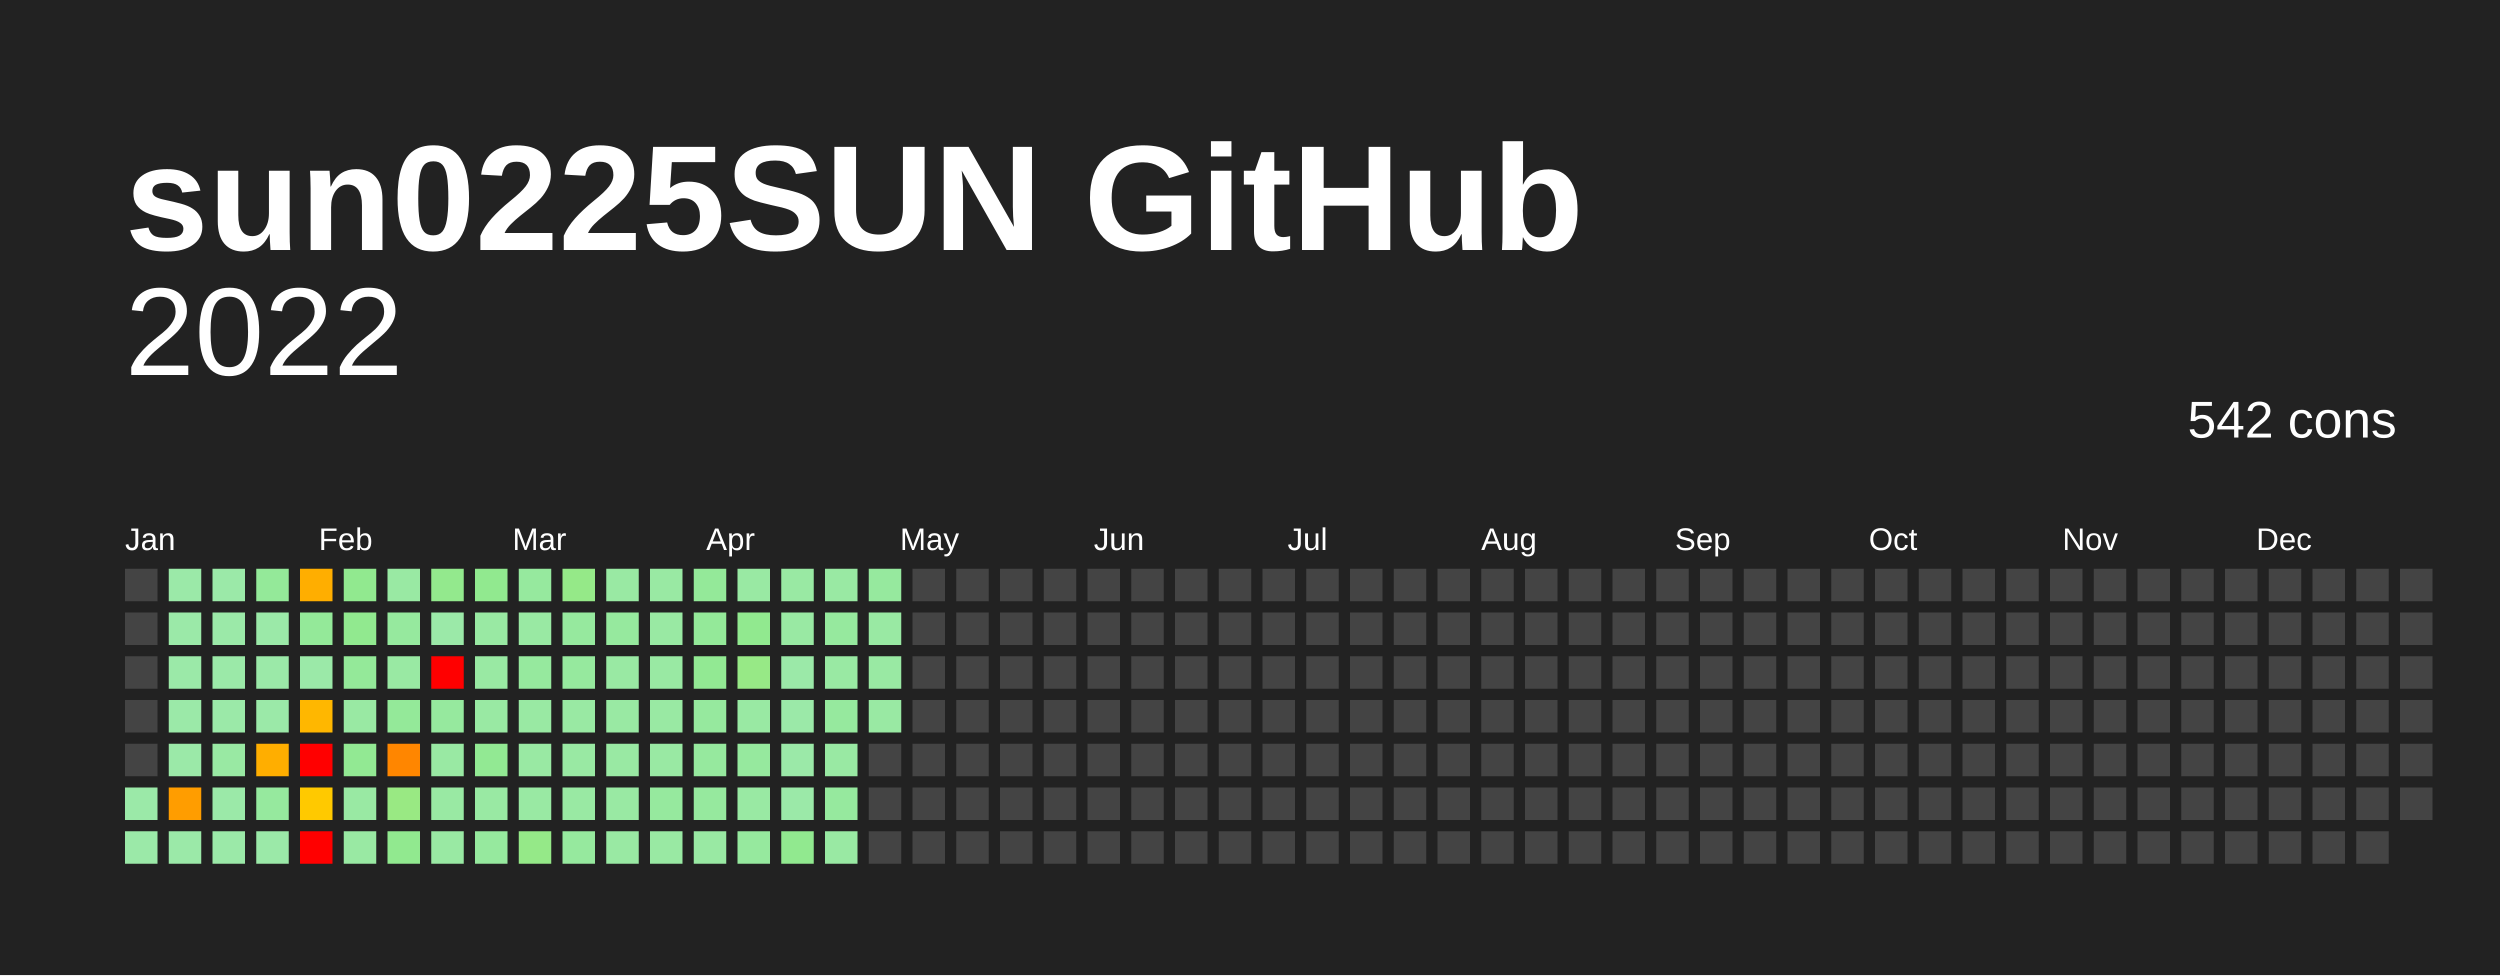
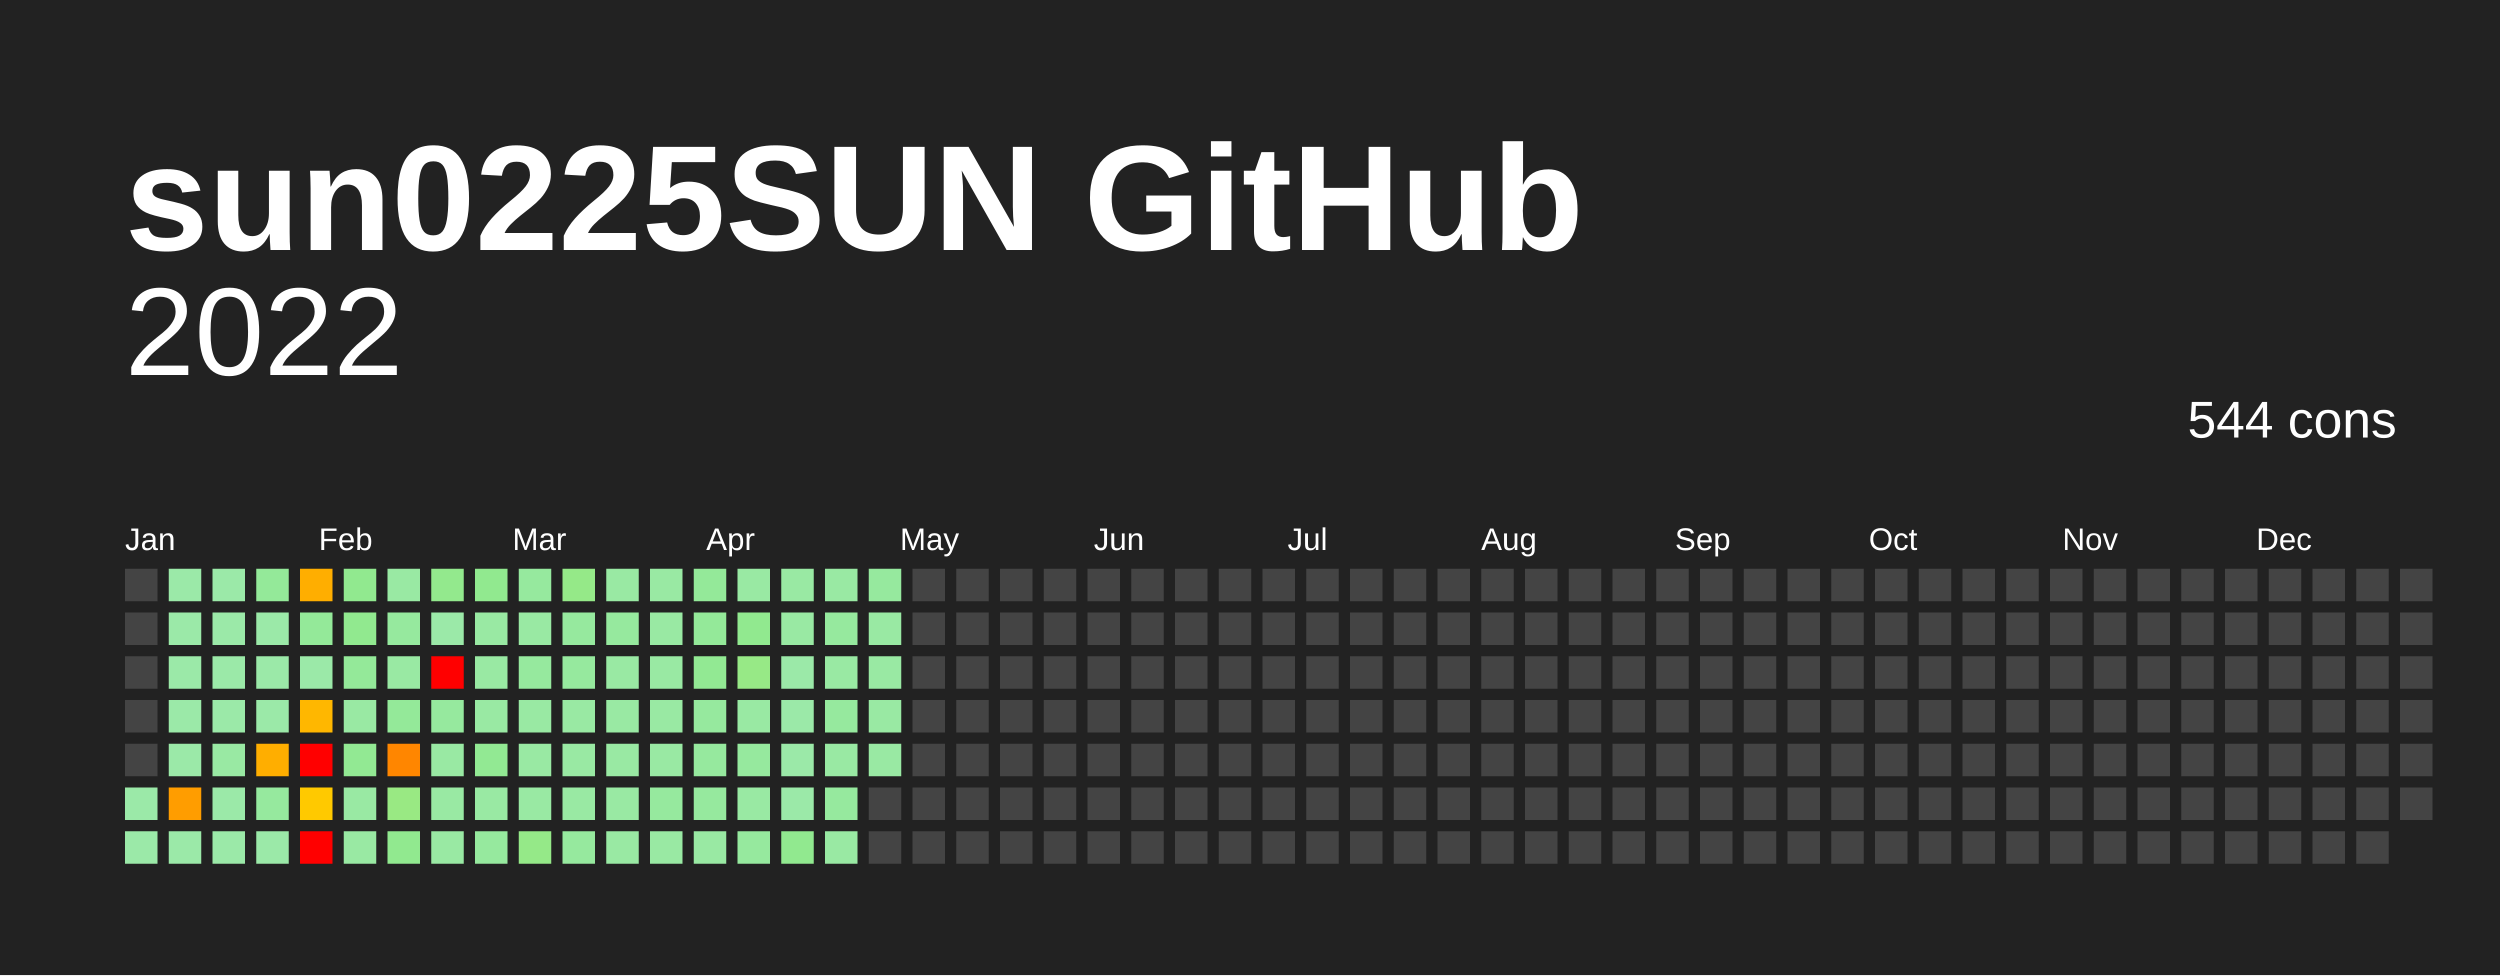
<svg xmlns="http://www.w3.org/2000/svg" baseProfile="full" height="78mm" version="1.1" viewBox="0,0,200,78" width="200mm">
  <defs />
  <rect fill="#222222" height="78" width="200" x="0" y="0" />
  <text fill="#FFFFFF" style="font-size:12px; font-family:Arial; font-weight:bold;" x="10" y="20">sun0225SUN GitHub</text>
  <text alignment-baseline="hanging" fill="#FFFFFF" style="font-size:10.0px; font-family:Arial;" x="10" y="30">2022</text>
-   <text alignment-baseline="hanging" fill="#FFFFFF" style="font-size:4.125px; font-family:Arial;" x="175" y="35">542 cons</text>
+   <text alignment-baseline="hanging" fill="#FFFFFF" style="font-size:4.125px; font-family:Arial;" x="175" y="35">544 cons</text>
  <text fill="#FFFFFF" style="font-size:2.5px; font-family:Arial" x="10.0" y="44">Jan</text>
  <text fill="#FFFFFF" style="font-size:2.5px; font-family:Arial" x="25.5" y="44">Feb</text>
  <text fill="#FFFFFF" style="font-size:2.5px; font-family:Arial" x="41.0" y="44">Mar</text>
  <text fill="#FFFFFF" style="font-size:2.5px; font-family:Arial" x="56.5" y="44">Apr</text>
  <text fill="#FFFFFF" style="font-size:2.5px; font-family:Arial" x="72.0" y="44">May</text>
  <text fill="#FFFFFF" style="font-size:2.5px; font-family:Arial" x="87.5" y="44">Jun</text>
  <text fill="#FFFFFF" style="font-size:2.5px; font-family:Arial" x="103.0" y="44">Jul</text>
  <text fill="#FFFFFF" style="font-size:2.5px; font-family:Arial" x="118.5" y="44">Aug</text>
  <text fill="#FFFFFF" style="font-size:2.5px; font-family:Arial" x="134.0" y="44">Sep</text>
  <text fill="#FFFFFF" style="font-size:2.5px; font-family:Arial" x="149.5" y="44">Oct</text>
  <text fill="#FFFFFF" style="font-size:2.5px; font-family:Arial" x="165.0" y="44">Nov</text>
  <text fill="#FFFFFF" style="font-size:2.5px; font-family:Arial" x="180.5" y="44">Dec</text>
  <rect fill="#444444" height="2.6" width="2.6" x="10.0" y="45.5" />
  <rect fill="#444444" height="2.6" width="2.6" x="10.0" y="49.0" />
  <rect fill="#444444" height="2.6" width="2.6" x="10.0" y="52.5" />
  <rect fill="#444444" height="2.6" width="2.6" x="10.0" y="56.0" />
  <rect fill="#444444" height="2.6" width="2.6" x="10.0" y="59.5" />
  <rect fill="#9be9a8" height="2.6" width="2.6" x="10.0" y="63.0" />
  <rect fill="#9be9a8" height="2.6" width="2.6" x="10.0" y="66.5" />
  <rect fill="#9be9a8" height="2.6" width="2.6" x="13.5" y="45.5" />
  <rect fill="#9be9a8" height="2.6" width="2.6" x="13.5" y="49.0" />
  <rect fill="#9be9a8" height="2.6" width="2.6" x="13.5" y="52.5" />
  <rect fill="#9be9a8" height="2.6" width="2.6" x="13.5" y="56.0" />
  <rect fill="#9be9a8" height="2.6" width="2.6" x="13.5" y="59.5" />
  <rect fill="#ff9d00" height="2.6" width="2.6" x="13.5" y="63.0" />
  <rect fill="#9be9a8" height="2.6" width="2.6" x="13.5" y="66.5" />
  <rect fill="#9be9a8" height="2.6" width="2.6" x="17.0" y="45.5" />
  <rect fill="#9be9a8" height="2.6" width="2.6" x="17.0" y="49.0" />
  <rect fill="#9be9a8" height="2.6" width="2.6" x="17.0" y="52.5" />
  <rect fill="#9be9a8" height="2.6" width="2.6" x="17.0" y="56.0" />
  <rect fill="#99e9a3" height="2.6" width="2.6" x="17.0" y="59.5" />
  <rect fill="#9be9a8" height="2.6" width="2.6" x="17.0" y="63.0" />
  <rect fill="#9be9a8" height="2.6" width="2.6" x="17.0" y="66.5" />
  <rect fill="#94e999" height="2.6" width="2.6" x="20.5" y="45.5" />
  <rect fill="#9be9a8" height="2.6" width="2.6" x="20.5" y="49.0" />
  <rect fill="#9be9a8" height="2.6" width="2.6" x="20.5" y="52.5" />
  <rect fill="#9be9a8" height="2.6" width="2.6" x="20.5" y="56.0" />
  <rect fill="#ffae00" height="2.6" width="2.6" x="20.5" y="59.5" />
  <rect fill="#96e99e" height="2.6" width="2.6" x="20.5" y="63.0" />
  <rect fill="#9be9a8" height="2.6" width="2.6" x="20.5" y="66.5" />
  <rect fill="#ffae00" height="2.6" width="2.6" x="24.0" y="45.5" />
  <rect fill="#94e999" height="2.6" width="2.6" x="24.0" y="49.0" />
  <rect fill="#9be9a8" height="2.6" width="2.6" x="24.0" y="52.5" />
  <rect fill="#ffb700" height="2.6" width="2.6" x="24.0" y="56.0" />
  <rect fill="red" height="2.6" width="2.6" x="24.0" y="59.5" />
  <rect fill="#ffc900" height="2.6" width="2.6" x="24.0" y="63.0" />
  <rect fill="red" height="2.6" width="2.6" x="24.0" y="66.5" />
  <rect fill="#91e98f" height="2.6" width="2.6" x="27.5" y="45.5" />
  <rect fill="#91e98f" height="2.6" width="2.6" x="27.5" y="49.0" />
  <rect fill="#94e999" height="2.6" width="2.6" x="27.5" y="52.5" />
  <rect fill="#99e9a3" height="2.6" width="2.6" x="27.5" y="56.0" />
  <rect fill="#92e993" height="2.6" width="2.6" x="27.5" y="59.5" />
  <rect fill="#99e9a3" height="2.6" width="2.6" x="27.5" y="63.0" />
  <rect fill="#99e9a3" height="2.6" width="2.6" x="27.5" y="66.5" />
  <rect fill="#99e9a3" height="2.6" width="2.6" x="31.0" y="45.5" />
  <rect fill="#96e99e" height="2.6" width="2.6" x="31.0" y="49.0" />
  <rect fill="#99e9a3" height="2.6" width="2.6" x="31.0" y="52.5" />
  <rect fill="#94e999" height="2.6" width="2.6" x="31.0" y="56.0" />
  <rect fill="#ff8600" height="2.6" width="2.6" x="31.0" y="59.5" />
  <rect fill="#99e983" height="2.6" width="2.6" x="31.0" y="63.0" />
  <rect fill="#91e98f" height="2.6" width="2.6" x="31.0" y="66.5" />
  <rect fill="#93e98d" height="2.6" width="2.6" x="34.5" y="45.5" />
  <rect fill="#9be9a8" height="2.6" width="2.6" x="34.5" y="49.0" />
  <rect fill="red" height="2.6" width="2.6" x="34.5" y="52.5" />
  <rect fill="#96e99e" height="2.6" width="2.6" x="34.5" y="56.0" />
  <rect fill="#99e9a3" height="2.6" width="2.6" x="34.5" y="59.5" />
  <rect fill="#99e9a3" height="2.6" width="2.6" x="34.5" y="63.0" />
  <rect fill="#99e9a3" height="2.6" width="2.6" x="34.5" y="66.5" />
  <rect fill="#91e98f" height="2.6" width="2.6" x="38.0" y="45.5" />
  <rect fill="#99e9a3" height="2.6" width="2.6" x="38.0" y="49.0" />
  <rect fill="#99e9a3" height="2.6" width="2.6" x="38.0" y="52.5" />
  <rect fill="#99e9a3" height="2.6" width="2.6" x="38.0" y="56.0" />
  <rect fill="#92e993" height="2.6" width="2.6" x="38.0" y="59.5" />
  <rect fill="#99e9a3" height="2.6" width="2.6" x="38.0" y="63.0" />
  <rect fill="#96e99e" height="2.6" width="2.6" x="38.0" y="66.5" />
  <rect fill="#96e99e" height="2.6" width="2.6" x="41.5" y="45.5" />
  <rect fill="#99e9a3" height="2.6" width="2.6" x="41.5" y="49.0" />
  <rect fill="#96e99e" height="2.6" width="2.6" x="41.5" y="52.5" />
  <rect fill="#99e9a3" height="2.6" width="2.6" x="41.5" y="56.0" />
  <rect fill="#99e9a3" height="2.6" width="2.6" x="41.5" y="59.5" />
  <rect fill="#99e9a3" height="2.6" width="2.6" x="41.5" y="63.0" />
  <rect fill="#95e988" height="2.6" width="2.6" x="41.5" y="66.5" />
  <rect fill="#95e988" height="2.6" width="2.6" x="45.0" y="45.5" />
  <rect fill="#96e99e" height="2.6" width="2.6" x="45.0" y="49.0" />
  <rect fill="#96e99e" height="2.6" width="2.6" x="45.0" y="52.5" />
  <rect fill="#99e9a3" height="2.6" width="2.6" x="45.0" y="56.0" />
  <rect fill="#99e9a3" height="2.6" width="2.6" x="45.0" y="59.5" />
  <rect fill="#99e9a3" height="2.6" width="2.6" x="45.0" y="63.0" />
  <rect fill="#96e99e" height="2.6" width="2.6" x="45.0" y="66.5" />
  <rect fill="#99e9a3" height="2.6" width="2.6" x="48.5" y="45.5" />
  <rect fill="#96e99e" height="2.6" width="2.6" x="48.5" y="49.0" />
  <rect fill="#99e9a3" height="2.6" width="2.6" x="48.5" y="52.5" />
  <rect fill="#99e9a3" height="2.6" width="2.6" x="48.5" y="56.0" />
  <rect fill="#99e9a3" height="2.6" width="2.6" x="48.5" y="59.5" />
  <rect fill="#99e9a3" height="2.6" width="2.6" x="48.5" y="63.0" />
  <rect fill="#99e9a3" height="2.6" width="2.6" x="48.5" y="66.5" />
  <rect fill="#99e9a3" height="2.6" width="2.6" x="52.0" y="45.5" />
  <rect fill="#99e9a3" height="2.6" width="2.6" x="52.0" y="49.0" />
  <rect fill="#99e9a3" height="2.6" width="2.6" x="52.0" y="52.5" />
  <rect fill="#99e9a3" height="2.6" width="2.6" x="52.0" y="56.0" />
  <rect fill="#99e9a3" height="2.6" width="2.6" x="52.0" y="59.5" />
  <rect fill="#96e99e" height="2.6" width="2.6" x="52.0" y="63.0" />
  <rect fill="#99e9a3" height="2.6" width="2.6" x="52.0" y="66.5" />
  <rect fill="#94e999" height="2.6" width="2.6" x="55.5" y="45.5" />
  <rect fill="#94e999" height="2.6" width="2.6" x="55.5" y="49.0" />
  <rect fill="#92e993" height="2.6" width="2.6" x="55.5" y="52.5" />
  <rect fill="#96e99e" height="2.6" width="2.6" x="55.5" y="56.0" />
  <rect fill="#96e99e" height="2.6" width="2.6" x="55.5" y="59.5" />
  <rect fill="#96e99e" height="2.6" width="2.6" x="55.5" y="63.0" />
  <rect fill="#99e9a3" height="2.6" width="2.6" x="55.5" y="66.5" />
  <rect fill="#99e9a3" height="2.6" width="2.6" x="59.0" y="45.5" />
  <rect fill="#91e98f" height="2.6" width="2.6" x="59.0" y="49.0" />
  <rect fill="#97e986" height="2.6" width="2.6" x="59.0" y="52.5" />
  <rect fill="#99e9a3" height="2.6" width="2.6" x="59.0" y="56.0" />
  <rect fill="#96e99e" height="2.6" width="2.6" x="59.0" y="59.5" />
  <rect fill="#99e9a3" height="2.6" width="2.6" x="59.0" y="63.0" />
  <rect fill="#96e99e" height="2.6" width="2.6" x="59.0" y="66.5" />
  <rect fill="#99e9a3" height="2.6" width="2.6" x="62.5" y="45.5" />
  <rect fill="#99e9a3" height="2.6" width="2.6" x="62.5" y="49.0" />
  <rect fill="#9be9a8" height="2.6" width="2.6" x="62.5" y="52.5" />
  <rect fill="#9be9a8" height="2.6" width="2.6" x="62.5" y="56.0" />
  <rect fill="#9be9a8" height="2.6" width="2.6" x="62.5" y="59.5" />
  <rect fill="#9be9a8" height="2.6" width="2.6" x="62.5" y="63.0" />
  <rect fill="#91e98f" height="2.6" width="2.6" x="62.5" y="66.5" />
  <rect fill="#99e9a3" height="2.6" width="2.6" x="66.0" y="45.5" />
  <rect fill="#96e99e" height="2.6" width="2.6" x="66.0" y="49.0" />
  <rect fill="#99e9a3" height="2.6" width="2.6" x="66.0" y="52.5" />
  <rect fill="#96e99e" height="2.6" width="2.6" x="66.0" y="56.0" />
  <rect fill="#99e9a3" height="2.6" width="2.6" x="66.0" y="59.5" />
  <rect fill="#96e99e" height="2.6" width="2.6" x="66.0" y="63.0" />
  <rect fill="#99e9a3" height="2.6" width="2.6" x="66.0" y="66.5" />
  <rect fill="#96e99e" height="2.6" width="2.6" x="69.5" y="45.5" />
  <rect fill="#99e9a3" height="2.6" width="2.6" x="69.5" y="49.0" />
  <rect fill="#99e9a3" height="2.6" width="2.6" x="69.5" y="52.5" />
  <rect fill="#99e9a3" height="2.6" width="2.6" x="69.5" y="56.0" />
-   <rect fill="#444444" height="2.6" width="2.6" x="69.5" y="59.5" />
+   <rect fill="#99e9a3" height="2.6" width="2.6" x="69.5" y="59.5" />
  <rect fill="#444444" height="2.6" width="2.6" x="69.5" y="63.0" />
  <rect fill="#444444" height="2.6" width="2.6" x="69.5" y="66.5" />
  <rect fill="#444444" height="2.6" width="2.6" x="73.0" y="45.5" />
  <rect fill="#444444" height="2.6" width="2.6" x="73.0" y="49.0" />
  <rect fill="#444444" height="2.6" width="2.6" x="73.0" y="52.5" />
  <rect fill="#444444" height="2.6" width="2.6" x="73.0" y="56.0" />
  <rect fill="#444444" height="2.6" width="2.6" x="73.0" y="59.5" />
  <rect fill="#444444" height="2.6" width="2.6" x="73.0" y="63.0" />
  <rect fill="#444444" height="2.6" width="2.6" x="73.0" y="66.5" />
  <rect fill="#444444" height="2.6" width="2.6" x="76.5" y="45.5" />
  <rect fill="#444444" height="2.6" width="2.6" x="76.5" y="49.0" />
  <rect fill="#444444" height="2.6" width="2.6" x="76.5" y="52.5" />
  <rect fill="#444444" height="2.6" width="2.6" x="76.5" y="56.0" />
  <rect fill="#444444" height="2.6" width="2.6" x="76.5" y="59.5" />
  <rect fill="#444444" height="2.6" width="2.6" x="76.5" y="63.0" />
  <rect fill="#444444" height="2.6" width="2.6" x="76.5" y="66.5" />
  <rect fill="#444444" height="2.6" width="2.6" x="80.0" y="45.5" />
  <rect fill="#444444" height="2.6" width="2.6" x="80.0" y="49.0" />
  <rect fill="#444444" height="2.6" width="2.6" x="80.0" y="52.5" />
  <rect fill="#444444" height="2.6" width="2.6" x="80.0" y="56.0" />
  <rect fill="#444444" height="2.6" width="2.6" x="80.0" y="59.5" />
  <rect fill="#444444" height="2.6" width="2.6" x="80.0" y="63.0" />
  <rect fill="#444444" height="2.6" width="2.6" x="80.0" y="66.5" />
  <rect fill="#444444" height="2.6" width="2.6" x="83.5" y="45.5" />
  <rect fill="#444444" height="2.6" width="2.6" x="83.5" y="49.0" />
  <rect fill="#444444" height="2.6" width="2.6" x="83.5" y="52.5" />
  <rect fill="#444444" height="2.6" width="2.6" x="83.5" y="56.0" />
  <rect fill="#444444" height="2.6" width="2.6" x="83.5" y="59.5" />
  <rect fill="#444444" height="2.6" width="2.6" x="83.5" y="63.0" />
  <rect fill="#444444" height="2.6" width="2.6" x="83.5" y="66.5" />
  <rect fill="#444444" height="2.6" width="2.6" x="87.0" y="45.5" />
  <rect fill="#444444" height="2.6" width="2.6" x="87.0" y="49.0" />
  <rect fill="#444444" height="2.6" width="2.6" x="87.0" y="52.5" />
  <rect fill="#444444" height="2.6" width="2.6" x="87.0" y="56.0" />
  <rect fill="#444444" height="2.6" width="2.6" x="87.0" y="59.5" />
  <rect fill="#444444" height="2.6" width="2.6" x="87.0" y="63.0" />
  <rect fill="#444444" height="2.6" width="2.6" x="87.0" y="66.5" />
  <rect fill="#444444" height="2.6" width="2.6" x="90.5" y="45.5" />
  <rect fill="#444444" height="2.6" width="2.6" x="90.5" y="49.0" />
  <rect fill="#444444" height="2.6" width="2.6" x="90.5" y="52.5" />
  <rect fill="#444444" height="2.6" width="2.6" x="90.5" y="56.0" />
  <rect fill="#444444" height="2.6" width="2.6" x="90.5" y="59.5" />
  <rect fill="#444444" height="2.6" width="2.6" x="90.5" y="63.0" />
  <rect fill="#444444" height="2.6" width="2.6" x="90.5" y="66.5" />
  <rect fill="#444444" height="2.6" width="2.6" x="94.0" y="45.5" />
  <rect fill="#444444" height="2.6" width="2.6" x="94.0" y="49.0" />
  <rect fill="#444444" height="2.6" width="2.6" x="94.0" y="52.5" />
  <rect fill="#444444" height="2.6" width="2.6" x="94.0" y="56.0" />
  <rect fill="#444444" height="2.6" width="2.6" x="94.0" y="59.5" />
  <rect fill="#444444" height="2.6" width="2.6" x="94.0" y="63.0" />
  <rect fill="#444444" height="2.6" width="2.6" x="94.0" y="66.5" />
  <rect fill="#444444" height="2.6" width="2.6" x="97.5" y="45.5" />
  <rect fill="#444444" height="2.6" width="2.6" x="97.5" y="49.0" />
  <rect fill="#444444" height="2.6" width="2.6" x="97.5" y="52.5" />
  <rect fill="#444444" height="2.6" width="2.6" x="97.5" y="56.0" />
  <rect fill="#444444" height="2.6" width="2.6" x="97.5" y="59.5" />
  <rect fill="#444444" height="2.6" width="2.6" x="97.5" y="63.0" />
  <rect fill="#444444" height="2.6" width="2.6" x="97.5" y="66.5" />
  <rect fill="#444444" height="2.6" width="2.6" x="101.0" y="45.5" />
  <rect fill="#444444" height="2.6" width="2.6" x="101.0" y="49.0" />
  <rect fill="#444444" height="2.6" width="2.6" x="101.0" y="52.5" />
  <rect fill="#444444" height="2.6" width="2.6" x="101.0" y="56.0" />
  <rect fill="#444444" height="2.6" width="2.6" x="101.0" y="59.5" />
  <rect fill="#444444" height="2.6" width="2.6" x="101.0" y="63.0" />
  <rect fill="#444444" height="2.6" width="2.6" x="101.0" y="66.5" />
  <rect fill="#444444" height="2.6" width="2.6" x="104.5" y="45.5" />
  <rect fill="#444444" height="2.6" width="2.6" x="104.5" y="49.0" />
  <rect fill="#444444" height="2.6" width="2.6" x="104.5" y="52.5" />
  <rect fill="#444444" height="2.6" width="2.6" x="104.5" y="56.0" />
  <rect fill="#444444" height="2.6" width="2.6" x="104.5" y="59.5" />
  <rect fill="#444444" height="2.6" width="2.6" x="104.5" y="63.0" />
  <rect fill="#444444" height="2.6" width="2.6" x="104.5" y="66.5" />
  <rect fill="#444444" height="2.6" width="2.6" x="108.0" y="45.5" />
  <rect fill="#444444" height="2.6" width="2.6" x="108.0" y="49.0" />
  <rect fill="#444444" height="2.6" width="2.6" x="108.0" y="52.5" />
  <rect fill="#444444" height="2.6" width="2.6" x="108.0" y="56.0" />
  <rect fill="#444444" height="2.6" width="2.6" x="108.0" y="59.5" />
  <rect fill="#444444" height="2.6" width="2.6" x="108.0" y="63.0" />
  <rect fill="#444444" height="2.6" width="2.6" x="108.0" y="66.5" />
  <rect fill="#444444" height="2.6" width="2.6" x="111.5" y="45.5" />
  <rect fill="#444444" height="2.6" width="2.6" x="111.5" y="49.0" />
  <rect fill="#444444" height="2.6" width="2.6" x="111.5" y="52.5" />
  <rect fill="#444444" height="2.6" width="2.6" x="111.5" y="56.0" />
  <rect fill="#444444" height="2.6" width="2.6" x="111.5" y="59.5" />
  <rect fill="#444444" height="2.6" width="2.6" x="111.5" y="63.0" />
  <rect fill="#444444" height="2.6" width="2.6" x="111.5" y="66.5" />
  <rect fill="#444444" height="2.6" width="2.6" x="115.0" y="45.5" />
  <rect fill="#444444" height="2.6" width="2.6" x="115.0" y="49.0" />
  <rect fill="#444444" height="2.6" width="2.6" x="115.0" y="52.5" />
  <rect fill="#444444" height="2.6" width="2.6" x="115.0" y="56.0" />
  <rect fill="#444444" height="2.6" width="2.6" x="115.0" y="59.5" />
  <rect fill="#444444" height="2.6" width="2.6" x="115.0" y="63.0" />
  <rect fill="#444444" height="2.6" width="2.6" x="115.0" y="66.5" />
  <rect fill="#444444" height="2.6" width="2.6" x="118.5" y="45.5" />
  <rect fill="#444444" height="2.6" width="2.6" x="118.5" y="49.0" />
  <rect fill="#444444" height="2.6" width="2.6" x="118.5" y="52.5" />
  <rect fill="#444444" height="2.6" width="2.6" x="118.5" y="56.0" />
  <rect fill="#444444" height="2.6" width="2.6" x="118.5" y="59.5" />
  <rect fill="#444444" height="2.6" width="2.6" x="118.5" y="63.0" />
  <rect fill="#444444" height="2.6" width="2.6" x="118.5" y="66.5" />
  <rect fill="#444444" height="2.6" width="2.6" x="122.0" y="45.5" />
  <rect fill="#444444" height="2.6" width="2.6" x="122.0" y="49.0" />
  <rect fill="#444444" height="2.6" width="2.6" x="122.0" y="52.5" />
  <rect fill="#444444" height="2.6" width="2.6" x="122.0" y="56.0" />
  <rect fill="#444444" height="2.6" width="2.6" x="122.0" y="59.5" />
  <rect fill="#444444" height="2.6" width="2.6" x="122.0" y="63.0" />
  <rect fill="#444444" height="2.6" width="2.6" x="122.0" y="66.5" />
  <rect fill="#444444" height="2.6" width="2.6" x="125.5" y="45.5" />
  <rect fill="#444444" height="2.6" width="2.6" x="125.5" y="49.0" />
  <rect fill="#444444" height="2.6" width="2.6" x="125.5" y="52.5" />
  <rect fill="#444444" height="2.6" width="2.6" x="125.5" y="56.0" />
  <rect fill="#444444" height="2.6" width="2.6" x="125.5" y="59.5" />
  <rect fill="#444444" height="2.6" width="2.6" x="125.5" y="63.0" />
  <rect fill="#444444" height="2.6" width="2.6" x="125.5" y="66.5" />
  <rect fill="#444444" height="2.6" width="2.6" x="129.0" y="45.5" />
  <rect fill="#444444" height="2.6" width="2.6" x="129.0" y="49.0" />
  <rect fill="#444444" height="2.6" width="2.6" x="129.0" y="52.5" />
  <rect fill="#444444" height="2.6" width="2.6" x="129.0" y="56.0" />
  <rect fill="#444444" height="2.6" width="2.6" x="129.0" y="59.5" />
  <rect fill="#444444" height="2.6" width="2.6" x="129.0" y="63.0" />
  <rect fill="#444444" height="2.6" width="2.6" x="129.0" y="66.5" />
  <rect fill="#444444" height="2.6" width="2.6" x="132.5" y="45.5" />
  <rect fill="#444444" height="2.6" width="2.6" x="132.5" y="49.0" />
  <rect fill="#444444" height="2.6" width="2.6" x="132.5" y="52.5" />
  <rect fill="#444444" height="2.6" width="2.6" x="132.5" y="56.0" />
  <rect fill="#444444" height="2.6" width="2.6" x="132.5" y="59.5" />
  <rect fill="#444444" height="2.6" width="2.6" x="132.5" y="63.0" />
  <rect fill="#444444" height="2.6" width="2.6" x="132.5" y="66.5" />
  <rect fill="#444444" height="2.6" width="2.6" x="136.0" y="45.5" />
  <rect fill="#444444" height="2.6" width="2.6" x="136.0" y="49.0" />
  <rect fill="#444444" height="2.6" width="2.6" x="136.0" y="52.5" />
  <rect fill="#444444" height="2.6" width="2.6" x="136.0" y="56.0" />
  <rect fill="#444444" height="2.6" width="2.6" x="136.0" y="59.5" />
  <rect fill="#444444" height="2.6" width="2.6" x="136.0" y="63.0" />
  <rect fill="#444444" height="2.6" width="2.6" x="136.0" y="66.5" />
  <rect fill="#444444" height="2.6" width="2.6" x="139.5" y="45.5" />
  <rect fill="#444444" height="2.6" width="2.6" x="139.5" y="49.0" />
  <rect fill="#444444" height="2.6" width="2.6" x="139.5" y="52.5" />
  <rect fill="#444444" height="2.6" width="2.6" x="139.5" y="56.0" />
  <rect fill="#444444" height="2.6" width="2.6" x="139.5" y="59.5" />
  <rect fill="#444444" height="2.6" width="2.6" x="139.5" y="63.0" />
  <rect fill="#444444" height="2.6" width="2.6" x="139.5" y="66.5" />
  <rect fill="#444444" height="2.6" width="2.6" x="143.0" y="45.5" />
  <rect fill="#444444" height="2.6" width="2.6" x="143.0" y="49.0" />
  <rect fill="#444444" height="2.6" width="2.6" x="143.0" y="52.5" />
  <rect fill="#444444" height="2.6" width="2.6" x="143.0" y="56.0" />
  <rect fill="#444444" height="2.6" width="2.6" x="143.0" y="59.5" />
  <rect fill="#444444" height="2.6" width="2.6" x="143.0" y="63.0" />
  <rect fill="#444444" height="2.6" width="2.6" x="143.0" y="66.5" />
  <rect fill="#444444" height="2.6" width="2.6" x="146.5" y="45.5" />
  <rect fill="#444444" height="2.6" width="2.6" x="146.5" y="49.0" />
  <rect fill="#444444" height="2.6" width="2.6" x="146.5" y="52.5" />
  <rect fill="#444444" height="2.6" width="2.6" x="146.5" y="56.0" />
  <rect fill="#444444" height="2.6" width="2.6" x="146.5" y="59.5" />
  <rect fill="#444444" height="2.6" width="2.6" x="146.5" y="63.0" />
  <rect fill="#444444" height="2.6" width="2.6" x="146.5" y="66.5" />
  <rect fill="#444444" height="2.6" width="2.6" x="150.0" y="45.5" />
  <rect fill="#444444" height="2.6" width="2.6" x="150.0" y="49.0" />
  <rect fill="#444444" height="2.6" width="2.6" x="150.0" y="52.5" />
  <rect fill="#444444" height="2.6" width="2.6" x="150.0" y="56.0" />
  <rect fill="#444444" height="2.6" width="2.6" x="150.0" y="59.5" />
  <rect fill="#444444" height="2.6" width="2.6" x="150.0" y="63.0" />
  <rect fill="#444444" height="2.6" width="2.6" x="150.0" y="66.5" />
  <rect fill="#444444" height="2.6" width="2.6" x="153.5" y="45.5" />
  <rect fill="#444444" height="2.6" width="2.6" x="153.5" y="49.0" />
  <rect fill="#444444" height="2.6" width="2.6" x="153.5" y="52.5" />
  <rect fill="#444444" height="2.6" width="2.6" x="153.5" y="56.0" />
  <rect fill="#444444" height="2.6" width="2.6" x="153.5" y="59.5" />
  <rect fill="#444444" height="2.6" width="2.6" x="153.5" y="63.0" />
  <rect fill="#444444" height="2.6" width="2.6" x="153.5" y="66.5" />
  <rect fill="#444444" height="2.6" width="2.6" x="157.0" y="45.5" />
  <rect fill="#444444" height="2.6" width="2.6" x="157.0" y="49.0" />
  <rect fill="#444444" height="2.6" width="2.6" x="157.0" y="52.5" />
  <rect fill="#444444" height="2.6" width="2.6" x="157.0" y="56.0" />
  <rect fill="#444444" height="2.6" width="2.6" x="157.0" y="59.5" />
  <rect fill="#444444" height="2.6" width="2.6" x="157.0" y="63.0" />
  <rect fill="#444444" height="2.6" width="2.6" x="157.0" y="66.5" />
  <rect fill="#444444" height="2.6" width="2.6" x="160.5" y="45.5" />
  <rect fill="#444444" height="2.6" width="2.6" x="160.5" y="49.0" />
  <rect fill="#444444" height="2.6" width="2.6" x="160.5" y="52.5" />
  <rect fill="#444444" height="2.6" width="2.6" x="160.5" y="56.0" />
  <rect fill="#444444" height="2.6" width="2.6" x="160.5" y="59.5" />
  <rect fill="#444444" height="2.6" width="2.6" x="160.5" y="63.0" />
  <rect fill="#444444" height="2.6" width="2.6" x="160.5" y="66.5" />
  <rect fill="#444444" height="2.6" width="2.6" x="164.0" y="45.5" />
  <rect fill="#444444" height="2.6" width="2.6" x="164.0" y="49.0" />
  <rect fill="#444444" height="2.6" width="2.6" x="164.0" y="52.5" />
  <rect fill="#444444" height="2.6" width="2.6" x="164.0" y="56.0" />
  <rect fill="#444444" height="2.6" width="2.6" x="164.0" y="59.5" />
  <rect fill="#444444" height="2.6" width="2.6" x="164.0" y="63.0" />
  <rect fill="#444444" height="2.6" width="2.6" x="164.0" y="66.5" />
  <rect fill="#444444" height="2.6" width="2.6" x="167.5" y="45.5" />
  <rect fill="#444444" height="2.6" width="2.6" x="167.5" y="49.0" />
  <rect fill="#444444" height="2.6" width="2.6" x="167.5" y="52.5" />
  <rect fill="#444444" height="2.6" width="2.6" x="167.5" y="56.0" />
  <rect fill="#444444" height="2.6" width="2.6" x="167.5" y="59.5" />
  <rect fill="#444444" height="2.6" width="2.6" x="167.5" y="63.0" />
  <rect fill="#444444" height="2.6" width="2.6" x="167.5" y="66.5" />
  <rect fill="#444444" height="2.6" width="2.6" x="171.0" y="45.5" />
  <rect fill="#444444" height="2.6" width="2.6" x="171.0" y="49.0" />
  <rect fill="#444444" height="2.6" width="2.6" x="171.0" y="52.5" />
  <rect fill="#444444" height="2.6" width="2.6" x="171.0" y="56.0" />
  <rect fill="#444444" height="2.6" width="2.6" x="171.0" y="59.5" />
  <rect fill="#444444" height="2.6" width="2.6" x="171.0" y="63.0" />
  <rect fill="#444444" height="2.6" width="2.6" x="171.0" y="66.5" />
  <rect fill="#444444" height="2.6" width="2.6" x="174.5" y="45.5" />
  <rect fill="#444444" height="2.6" width="2.6" x="174.5" y="49.0" />
  <rect fill="#444444" height="2.6" width="2.6" x="174.5" y="52.5" />
  <rect fill="#444444" height="2.6" width="2.6" x="174.5" y="56.0" />
  <rect fill="#444444" height="2.6" width="2.6" x="174.5" y="59.5" />
  <rect fill="#444444" height="2.6" width="2.6" x="174.5" y="63.0" />
  <rect fill="#444444" height="2.6" width="2.6" x="174.5" y="66.5" />
  <rect fill="#444444" height="2.6" width="2.6" x="178.0" y="45.5" />
  <rect fill="#444444" height="2.6" width="2.6" x="178.0" y="49.0" />
  <rect fill="#444444" height="2.6" width="2.6" x="178.0" y="52.5" />
  <rect fill="#444444" height="2.6" width="2.6" x="178.0" y="56.0" />
  <rect fill="#444444" height="2.6" width="2.6" x="178.0" y="59.5" />
  <rect fill="#444444" height="2.6" width="2.6" x="178.0" y="63.0" />
  <rect fill="#444444" height="2.6" width="2.6" x="178.0" y="66.5" />
  <rect fill="#444444" height="2.6" width="2.6" x="181.5" y="45.5" />
  <rect fill="#444444" height="2.6" width="2.6" x="181.5" y="49.0" />
  <rect fill="#444444" height="2.6" width="2.6" x="181.5" y="52.5" />
  <rect fill="#444444" height="2.6" width="2.6" x="181.5" y="56.0" />
  <rect fill="#444444" height="2.6" width="2.6" x="181.5" y="59.5" />
  <rect fill="#444444" height="2.6" width="2.6" x="181.5" y="63.0" />
  <rect fill="#444444" height="2.6" width="2.6" x="181.5" y="66.5" />
  <rect fill="#444444" height="2.6" width="2.6" x="185.0" y="45.5" />
  <rect fill="#444444" height="2.6" width="2.6" x="185.0" y="49.0" />
  <rect fill="#444444" height="2.6" width="2.6" x="185.0" y="52.5" />
  <rect fill="#444444" height="2.6" width="2.6" x="185.0" y="56.0" />
  <rect fill="#444444" height="2.6" width="2.6" x="185.0" y="59.5" />
  <rect fill="#444444" height="2.6" width="2.6" x="185.0" y="63.0" />
  <rect fill="#444444" height="2.6" width="2.6" x="185.0" y="66.5" />
  <rect fill="#444444" height="2.6" width="2.6" x="188.5" y="45.5" />
  <rect fill="#444444" height="2.6" width="2.6" x="188.5" y="49.0" />
  <rect fill="#444444" height="2.6" width="2.6" x="188.5" y="52.5" />
  <rect fill="#444444" height="2.6" width="2.6" x="188.5" y="56.0" />
  <rect fill="#444444" height="2.6" width="2.6" x="188.5" y="59.5" />
  <rect fill="#444444" height="2.6" width="2.6" x="188.5" y="63.0" />
  <rect fill="#444444" height="2.6" width="2.6" x="188.5" y="66.5" />
  <rect fill="#444444" height="2.6" width="2.6" x="192.0" y="45.5" />
  <rect fill="#444444" height="2.6" width="2.6" x="192.0" y="49.0" />
  <rect fill="#444444" height="2.6" width="2.6" x="192.0" y="52.5" />
  <rect fill="#444444" height="2.6" width="2.6" x="192.0" y="56.0" />
  <rect fill="#444444" height="2.6" width="2.6" x="192.0" y="59.5" />
  <rect fill="#444444" height="2.6" width="2.6" x="192.0" y="63.0" />
</svg>
